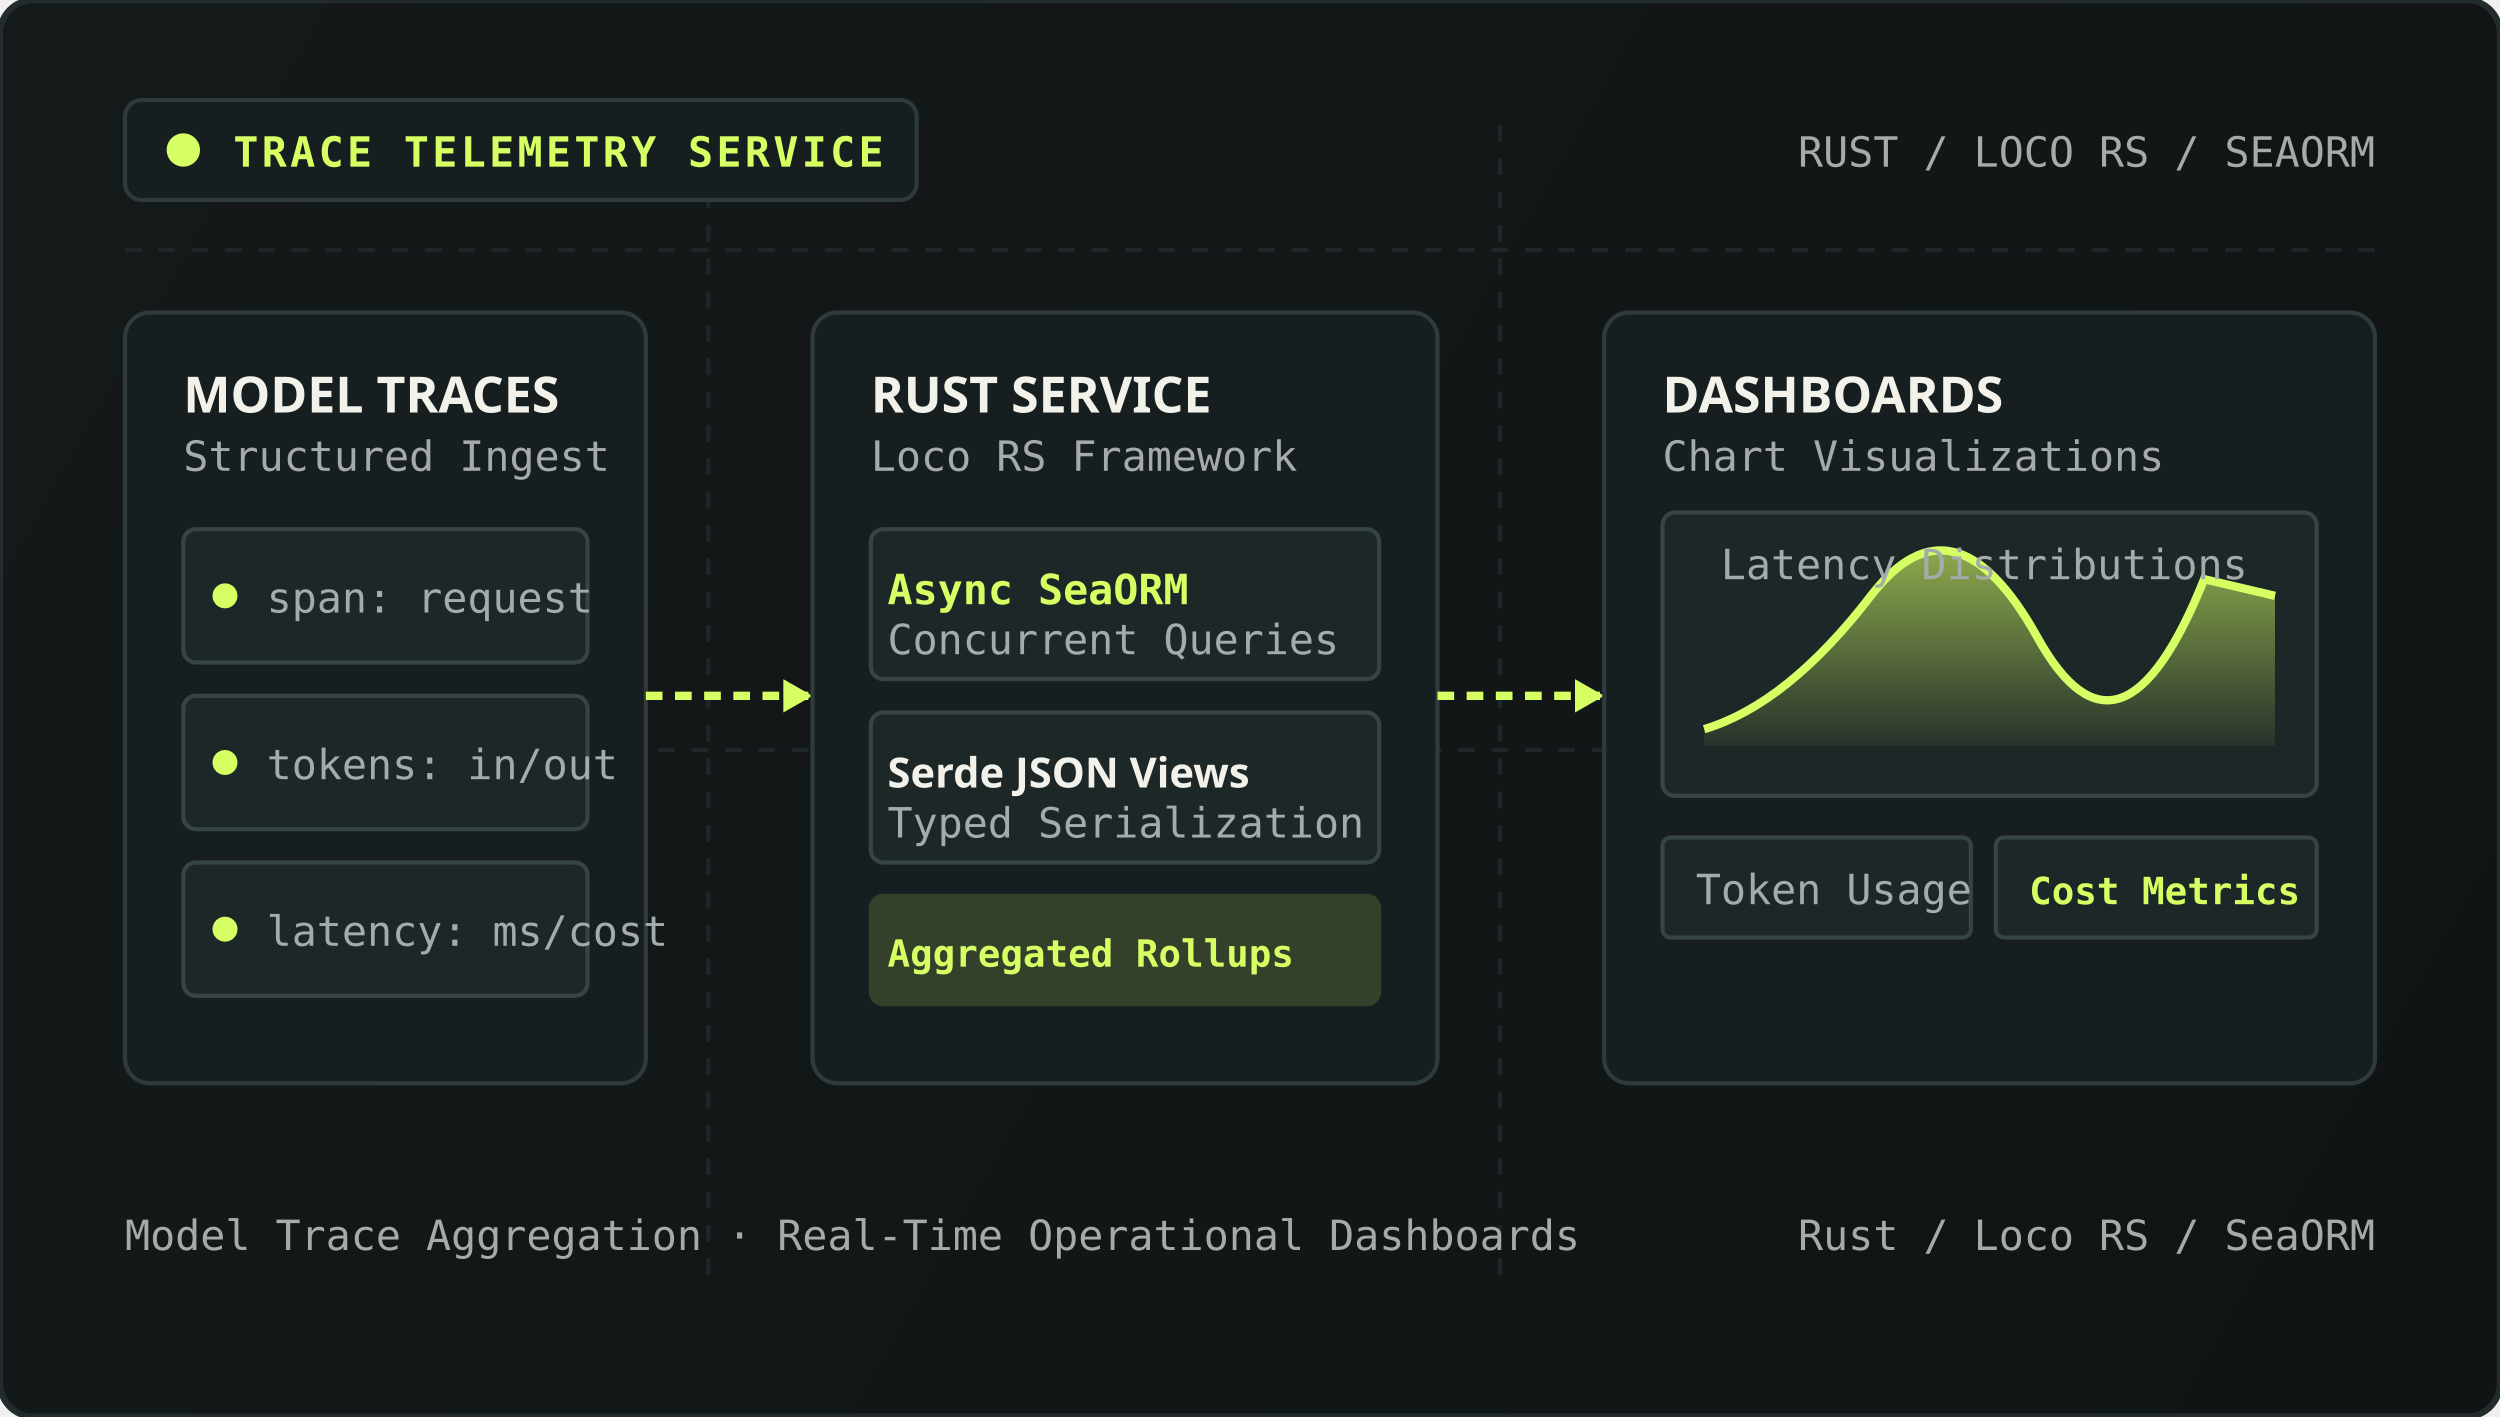
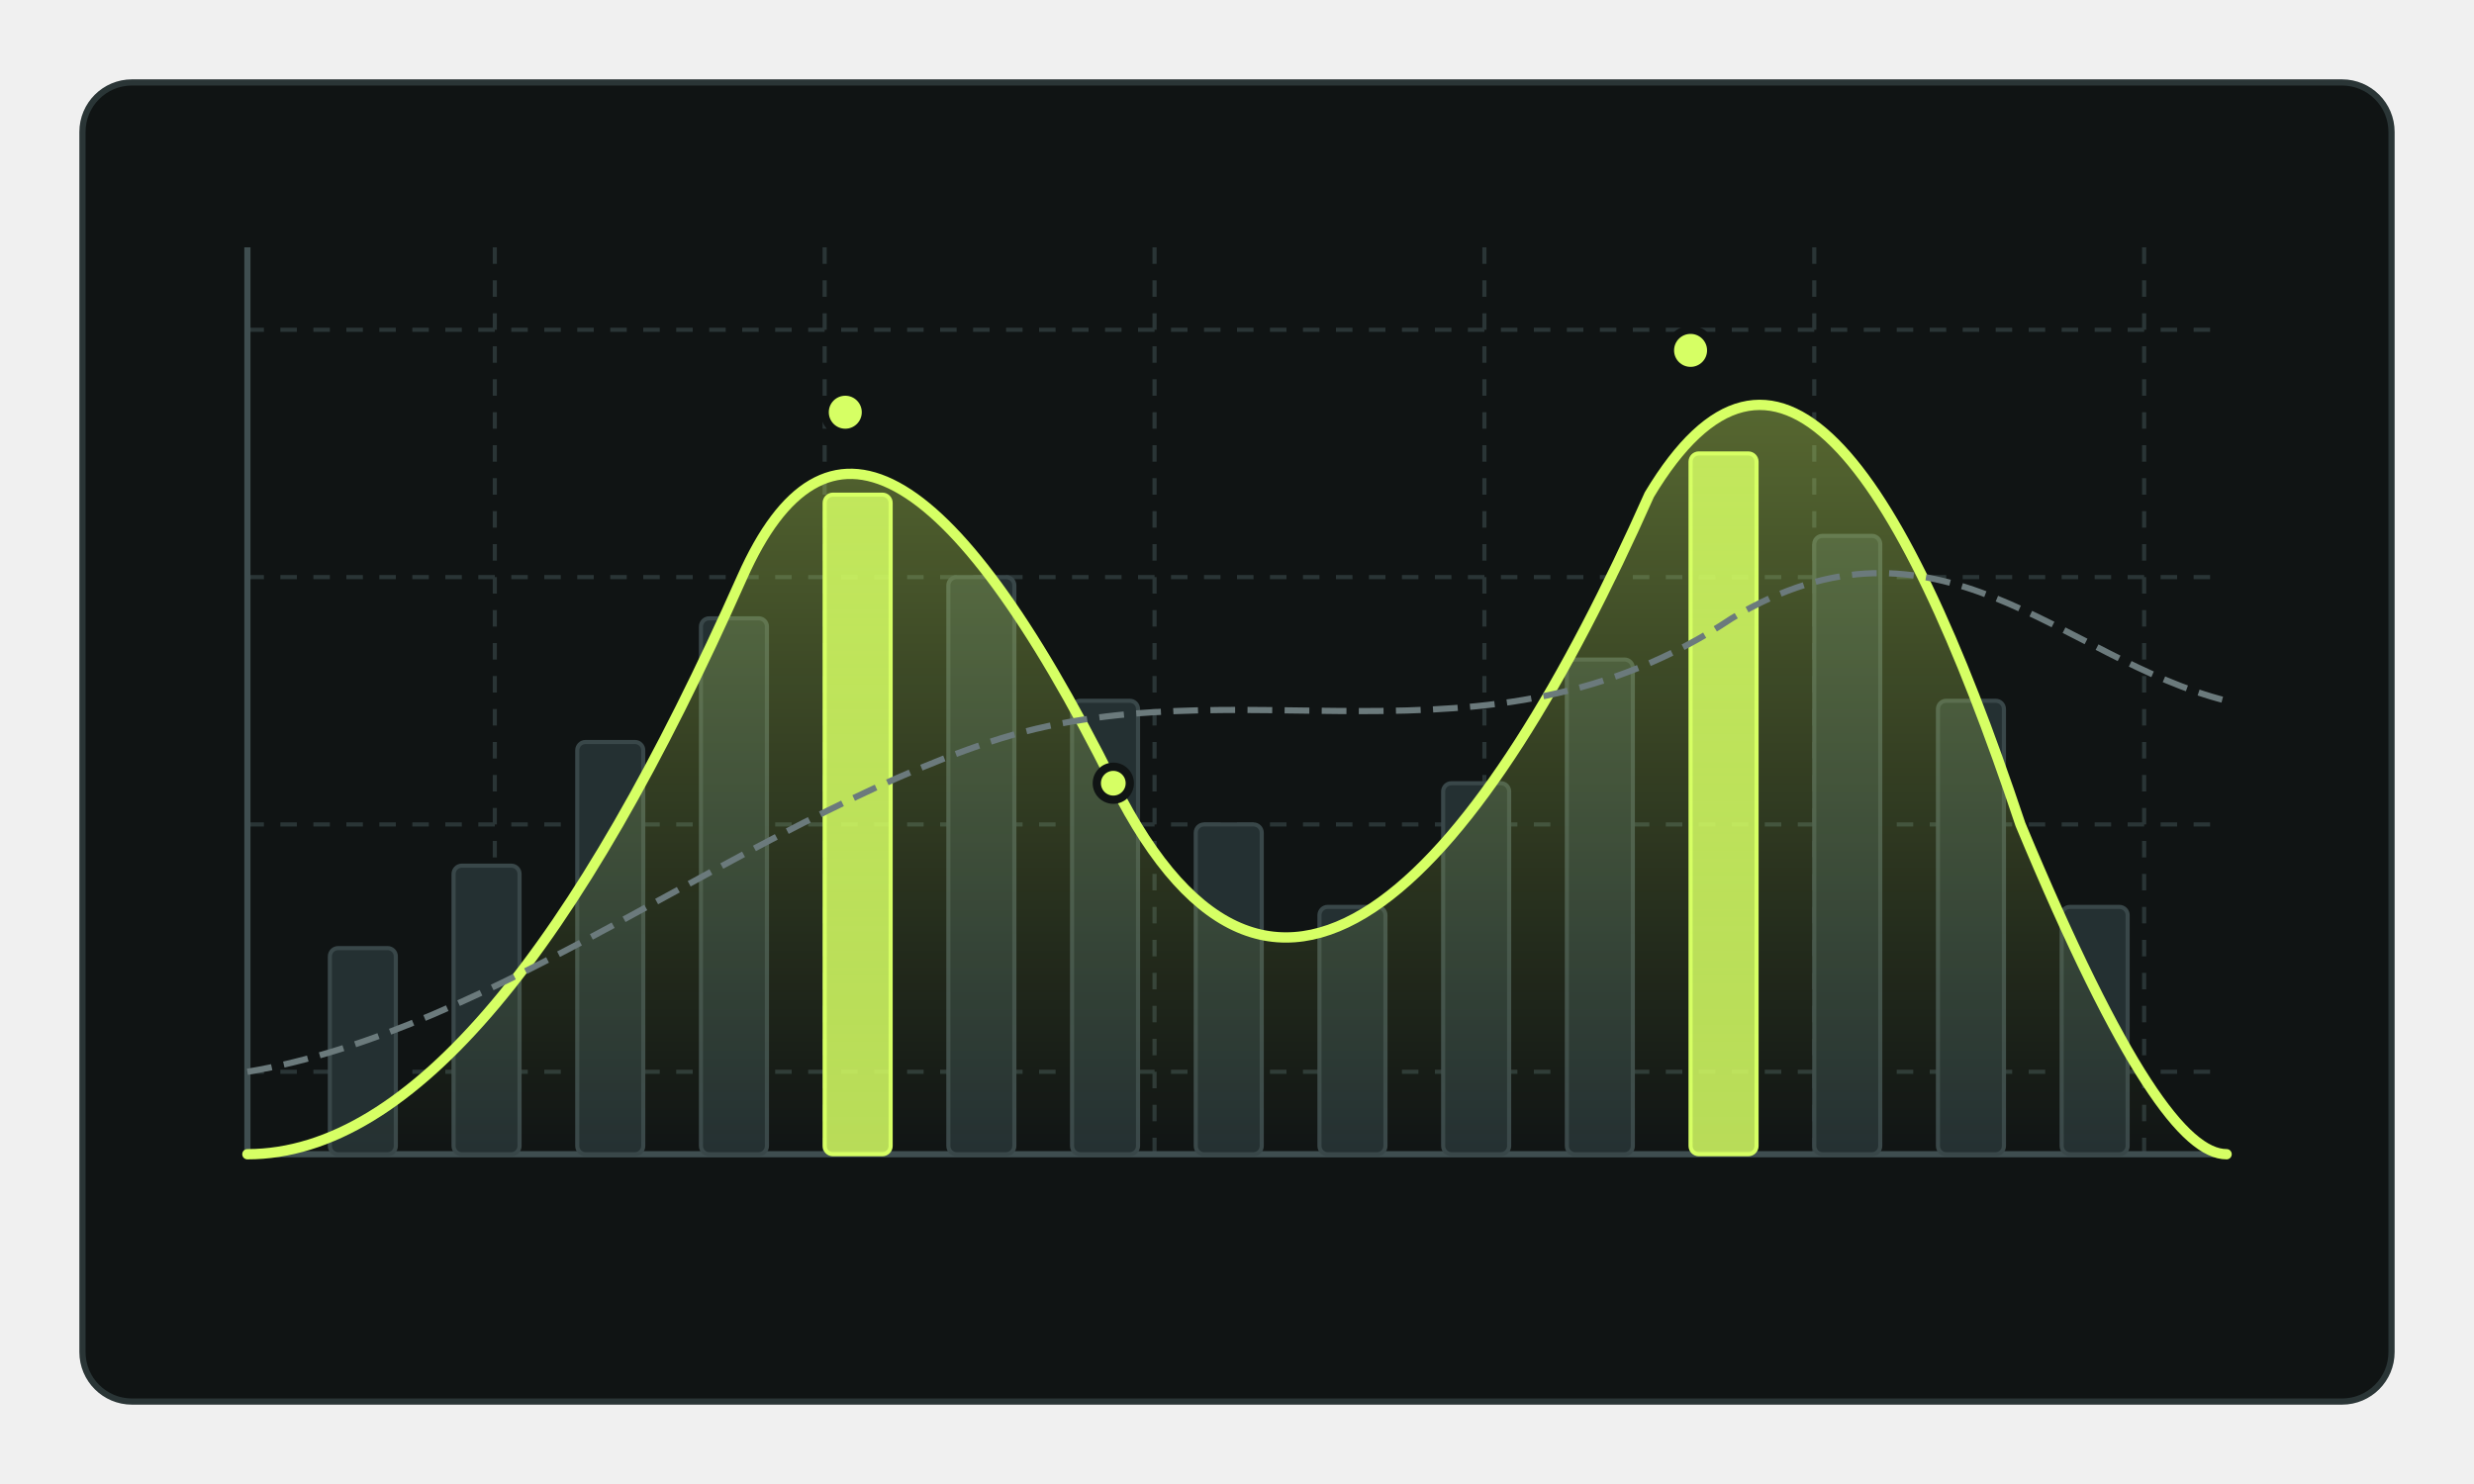
- <svg xmlns="http://www.w3.org/2000/svg" viewBox="0 0 600 340" fill="none" role="img" aria-label="Langmetric Model Trace Analytics Pipeline Architecture">
+ <svg xmlns="http://www.w3.org/2000/svg" viewBox="0 0 600 360" fill="none">
  <defs>
-     <linearGradient id="langGradDark" x1="0" y1="0" x2="600" y2="340" gradientUnits="userSpaceOnUse">
-       <stop offset="0%" stop-color="#141919" />
-       <stop offset="100%" stop-color="#101414" />
+     <style>
+       .canvas-bg { fill: #101414; }
+       .grid-line { stroke: #2a3536; stroke-width: 1; stroke-dasharray: 4 4; }
+       .axis-line { stroke: #3f4e50; stroke-width: 1.5; }
+       .curve-area { fill: url(#telemetryAreaGrad); }
+       .curve-line { stroke: #D6FF64; stroke-width: 2.5; stroke-linecap: round; stroke-linejoin: round; }
+       .secondary-curve { stroke: #6b7a7c; stroke-width: 1.5; stroke-dasharray: 6 3; }
+       .bar-fill { fill: #243032; stroke: #394749; stroke-width: 1; }
+       .bar-accent { fill: #D6FF64; fill-opacity: 0.85; stroke: #D6FF64; stroke-width: 1; }
+       .peak-dot { fill: #D6FF64; stroke: #101414; stroke-width: 2; }
+       @media (prefers-color-scheme: light) {
+         .canvas-bg { fill: #f2f1ea; }
+         .grid-line { stroke: #c8cdc0; }
+         .axis-line { stroke: #a4ab98; }
+         .curve-area { fill: url(#telemetryAreaLight); }
+         .curve-line { stroke: #101414; stroke-width: 2.5; }
+         .secondary-curve { stroke: #828a76; }
+         .bar-fill { fill: #dfe3d6; stroke: #b6baa8; }
+         .bar-accent { fill: #D6FF64; stroke: #101414; stroke-width: 1.5; fill-opacity: 1; }
+         .peak-dot { fill: #D6FF64; stroke: #101414; stroke-width: 2; }
+       }
+     </style>
+     <linearGradient id="telemetryAreaGrad" x1="0" y1="100" x2="0" y2="280" gradientUnits="userSpaceOnUse">
+       <stop offset="0%" stop-color="#D6FF64" stop-opacity="0.35" />
+       <stop offset="100%" stop-color="#D6FF64" stop-opacity="0.0" />
    </linearGradient>
-     <linearGradient id="curveFill" x1="0" y1="0" x2="0" y2="1">
-       <stop offset="0%" stop-color="#D6FF64" stop-opacity="0.6" />
-       <stop offset="100%" stop-color="#D6FF64" stop-opacity="0.05" />
+     <linearGradient id="telemetryAreaLight" x1="0" y1="100" x2="0" y2="280" gradientUnits="userSpaceOnUse">
+       <stop offset="0%" stop-color="#D6FF64" stop-opacity="0.5" />
+       <stop offset="100%" stop-color="#D6FF64" stop-opacity="0.0" />
    </linearGradient>
  </defs>
-   <style>
-     .bg-panel { fill: url(#langGradDark); stroke: #232C2D; }
-     .grid-line { stroke: #232C2D; stroke-width: 1; stroke-dasharray: 4 4; opacity: 0.7; }
-     .card-box { fill: #171E1F; stroke: #2E3A3C; }
-     .sub-box { fill: #1E2728; stroke: #364446; }
-     .header-text { fill: #F2F1EA; font-family: 'Space Grotesk', system-ui, sans-serif; font-weight: 700; }
-     .label-text { fill: #A5ABAA; font-family: 'JetBrains Mono', monospace; font-size: 10px; }
-     .accent-text { fill: #D6FF64; font-family: 'JetBrains Mono', monospace; font-weight: 700; }
-     .accent-line { stroke: #D6FF64; stroke-width: 2; }

-     @media (prefers-color-scheme: light) {
-       .bg-panel { fill: #EBECE5; stroke: #C8CDC4; }
-       .grid-line { stroke: #D2D6CE; }
-       .card-box { fill: #FFFFFF; stroke: #C8CDC4; }
-       .sub-box { fill: #F2F1EA; stroke: #C8CDC4; }
-       .header-text { fill: #101414; }
-       .label-text { fill: #454F50; }
-       .accent-text { fill: #101414; }
-       .accent-line { stroke: #101414; }
-     }
-   </style>
-   <rect width="600" height="340" rx="8" class="bg-panel" stroke-width="1.5" />
-   <g class="grid-line">
-     <line x1="30" y1="60" x2="570" y2="60" />
-     <line x1="30" y1="180" x2="570" y2="180" />
-     <line x1="170" y1="30" x2="170" y2="310" />
-     <line x1="360" y1="30" x2="360" y2="310" />
+   {/* Background frame */}
+   <rect x="20" y="20" width="560" height="320" rx="12" class="canvas-bg" />
+   <rect x="20" y="20" width="560" height="320" rx="12" stroke="#2a3536" stroke-width="1.5" />
+ 
+   {/* Grid Lines */}
+   <g class="chart-grid">
+     <line x1="60" y1="80" x2="540" y2="80" class="grid-line" />
+     <line x1="60" y1="140" x2="540" y2="140" class="grid-line" />
+     <line x1="60" y1="200" x2="540" y2="200" class="grid-line" />
+     <line x1="60" y1="260" x2="540" y2="260" class="grid-line" />
+     <line x1="120" y1="60" x2="120" y2="280" class="grid-line" />
+     <line x1="200" y1="60" x2="200" y2="280" class="grid-line" />
+     <line x1="280" y1="60" x2="280" y2="280" class="grid-line" />
+     <line x1="360" y1="60" x2="360" y2="280" class="grid-line" />
+     <line x1="440" y1="60" x2="440" y2="280" class="grid-line" />
+     <line x1="520" y1="60" x2="520" y2="280" class="grid-line" />
+ 
+     {/* Axes */}
+     <line x1="60" y1="280" x2="540" y2="280" class="axis-line" />
+     <line x1="60" y1="60" x2="60" y2="280" class="axis-line" />
  </g>
-   <g transform="translate(30, 24)">
-     <rect width="190" height="24" rx="4" class="card-box" />
-     <circle cx="14" cy="12" r="4" fill="#D6FF64" />
-     <text x="26" y="16" class="accent-text" font-size="10" letter-spacing="0.08em">TRACE TELEMETRY SERVICE</text>
+ 
+   {/* Histogram Bars along Timeline */}
+   <g class="histogram-bars">
+     <rect x="80" y="230" width="16" height="50" rx="2" class="bar-fill" />
+     <rect x="110" y="210" width="16" height="70" rx="2" class="bar-fill" />
+     <rect x="140" y="180" width="16" height="100" rx="2" class="bar-fill" />
+     <rect x="170" y="150" width="16" height="130" rx="2" class="bar-fill" />
+     <rect x="200" y="120" width="16" height="160" rx="2" class="bar-accent" />
+     <rect x="230" y="140" width="16" height="140" rx="2" class="bar-fill" />
+     <rect x="260" y="170" width="16" height="110" rx="2" class="bar-fill" />
+     <rect x="290" y="200" width="16" height="80" rx="2" class="bar-fill" />
+     <rect x="320" y="220" width="16" height="60" rx="2" class="bar-fill" />
+     <rect x="350" y="190" width="16" height="90" rx="2" class="bar-fill" />
+     <rect x="380" y="160" width="16" height="120" rx="2" class="bar-fill" />
+     <rect x="410" y="110" width="16" height="170" rx="2" class="bar-accent" />
+     <rect x="440" y="130" width="16" height="150" rx="2" class="bar-fill" />
+     <rect x="470" y="170" width="16" height="110" rx="2" class="bar-fill" />
+     <rect x="500" y="220" width="16" height="60" rx="2" class="bar-fill" />
  </g>
-   <text x="570" y="40" class="label-text" text-anchor="end">RUST / LOCO RS / SEAORM</text>
-   <g transform="translate(30, 75)">
-     <rect width="125" height="185" rx="6" class="card-box" />
-     <text x="14" y="24" class="header-text" font-size="12">MODEL TRACES</text>
-     <text x="14" y="38" class="label-text">Structured Ingest</text>
-     <rect x="14" y="52" width="97" height="32" rx="3" class="sub-box" />
-     <circle cx="24" cy="68" r="3" fill="#D6FF64" />
-     <text x="34" y="72" class="label-text">span: request</text>
-     <rect x="14" y="92" width="97" height="32" rx="3" class="sub-box" />
-     <circle cx="24" cy="108" r="3" fill="#D6FF64" />
-     <text x="34" y="112" class="label-text">tokens: in/out</text>
-     <rect x="14" y="132" width="97" height="32" rx="3" class="sub-box" />
-     <circle cx="24" cy="148" r="3" fill="#D6FF64" />
-     <text x="34" y="152" class="label-text">latency: ms/cost</text>
-   </g>
-   <path d="M155 167 H195" class="accent-line" stroke-dasharray="4 3" />
-   <polygon points="195,167 188,163 188,171" fill="#D6FF64" />
-   <g transform="translate(195, 75)">
-     <rect width="150" height="185" rx="6" class="card-box" />
-     <text x="14" y="24" class="header-text" font-size="12">RUST SERVICE</text>
-     <text x="14" y="38" class="label-text">Loco RS Framework</text>
-     <rect x="14" y="52" width="122" height="36" rx="3" class="sub-box" />
-     <text x="18" y="70" class="accent-text" font-size="10">Async SeaORM</text>
-     <text x="18" y="82" class="label-text" font-size="8">Concurrent Queries</text>
-     <rect x="14" y="96" width="122" height="36" rx="3" class="sub-box" />
-     <text x="18" y="114" class="header-text" font-size="10">Serde JSON Views</text>
-     <text x="18" y="126" class="label-text" font-size="8">Typed Serialization</text>
-     <rect x="14" y="140" width="122" height="26" rx="3" fill="#D6FF64" opacity="0.15" stroke="#D6FF64" />
-     <text x="18" y="157" class="accent-text" font-size="9">Aggregated Rollups</text>
-   </g>
-   <path d="M345 167 H385" class="accent-line" stroke-dasharray="4 3" />
-   <polygon points="385,167 378,163 378,171" fill="#D6FF64" />
-   <g transform="translate(385, 75)">
-     <rect width="185" height="185" rx="6" class="card-box" />
-     <text x="14" y="24" class="header-text" font-size="12">DASHBOARDS</text>
-     <text x="14" y="38" class="label-text">Chart Visualizations</text>
-     <g transform="translate(14, 48)">
-       <rect width="157" height="68" rx="3" class="sub-box" />
-       <path d="M10 52 Q 30 46, 50 20 T 90 30 T 130 16 L 147 20 L 147 56 L 10 56 Z" fill="url(#curveFill)" />
-       <path d="M10 52 Q 30 46, 50 20 T 90 30 T 130 16 L 147 20" class="accent-line" stroke-width="1.6" fill="none" />
-       <text x="14" y="16" class="label-text" font-size="8">Latency Distributions</text>
-     </g>
-     <g transform="translate(14, 126)">
-       <rect width="74" height="24" rx="2" class="sub-box" />
-       <text x="8" y="16" class="label-text" font-size="9">Token Usage</text>
-       <rect x="80" width="77" height="24" rx="2" class="sub-box" />
-       <text x="88" y="16" class="accent-text" font-size="9">Cost Metrics</text>
-     </g>
-   </g>
-   <text x="30" y="300" class="label-text">Model Trace Aggregation · Real-Time Operational Dashboards</text>
-   <text x="570" y="300" class="label-text" text-anchor="end">Rust / Loco RS / SeaORM</text>
+ 
+   {/* Smooth Distribution Area Gradient */}
+   <path d="M 60 280        C 100 280, 140 230, 180 140        C 200 95, 230 110, 270 190        C 310 270, 360 210, 400 120        C 430 70, 460 110, 490 200        C 515 260, 530 280, 540 280        Z" class="curve-area" />
+ 
+   {/* Main Telemetry Distribution Curve */}
+   <path d="M 60 280        C 100 280, 140 230, 180 140        C 200 95, 230 110, 270 190        C 310 270, 360 210, 400 120        C 430 70, 460 110, 490 200        C 515 260, 530 280, 540 280" class="curve-line" />
+ 
+   {/* Secondary Comparison Curve (Latency baseline / quantile) */}
+   <path d="M 60 260        C 120 250, 180 200, 240 180        C 300 160, 360 190, 420 150        C 470 120, 500 160, 540 170" class="secondary-curve" />
+ 
+   {/* Key Quantile Peak Dots */}
+   <circle cx="205" cy="100" r="5" class="peak-dot" />
+   <circle cx="410" cy="85" r="5" class="peak-dot" />
+   <circle cx="270" cy="190" r="4" class="peak-dot" />
</svg>
